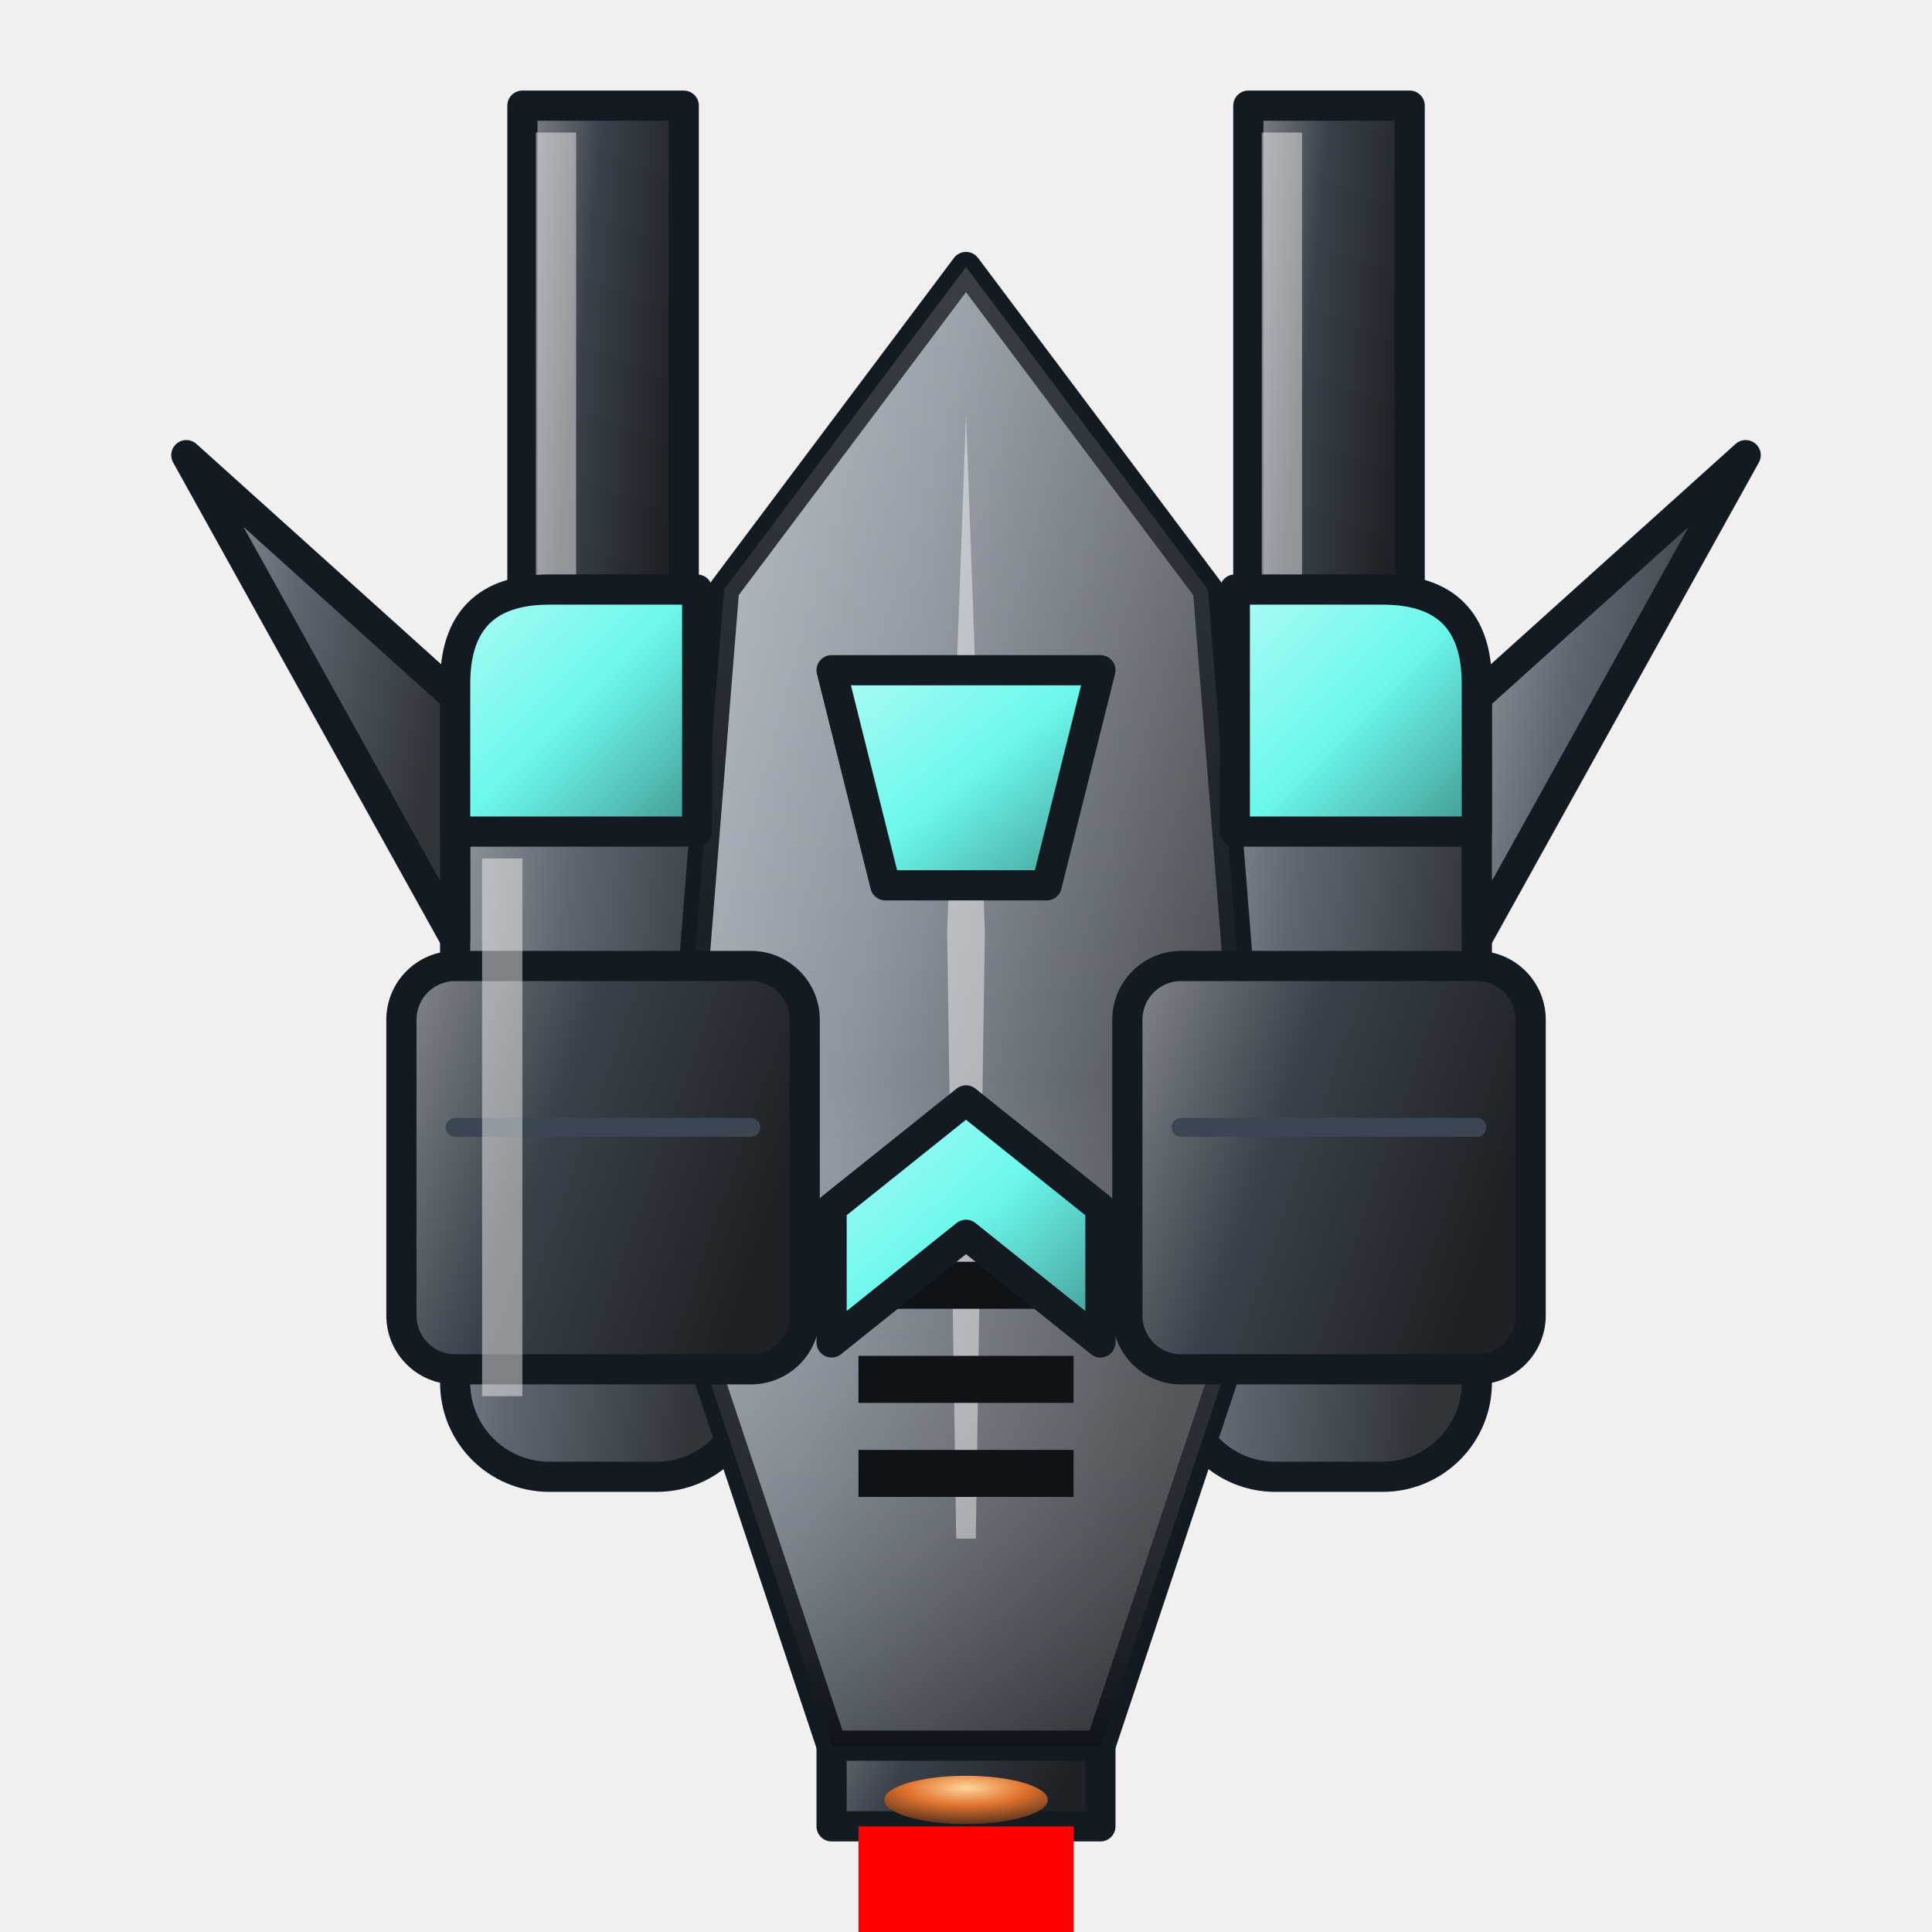
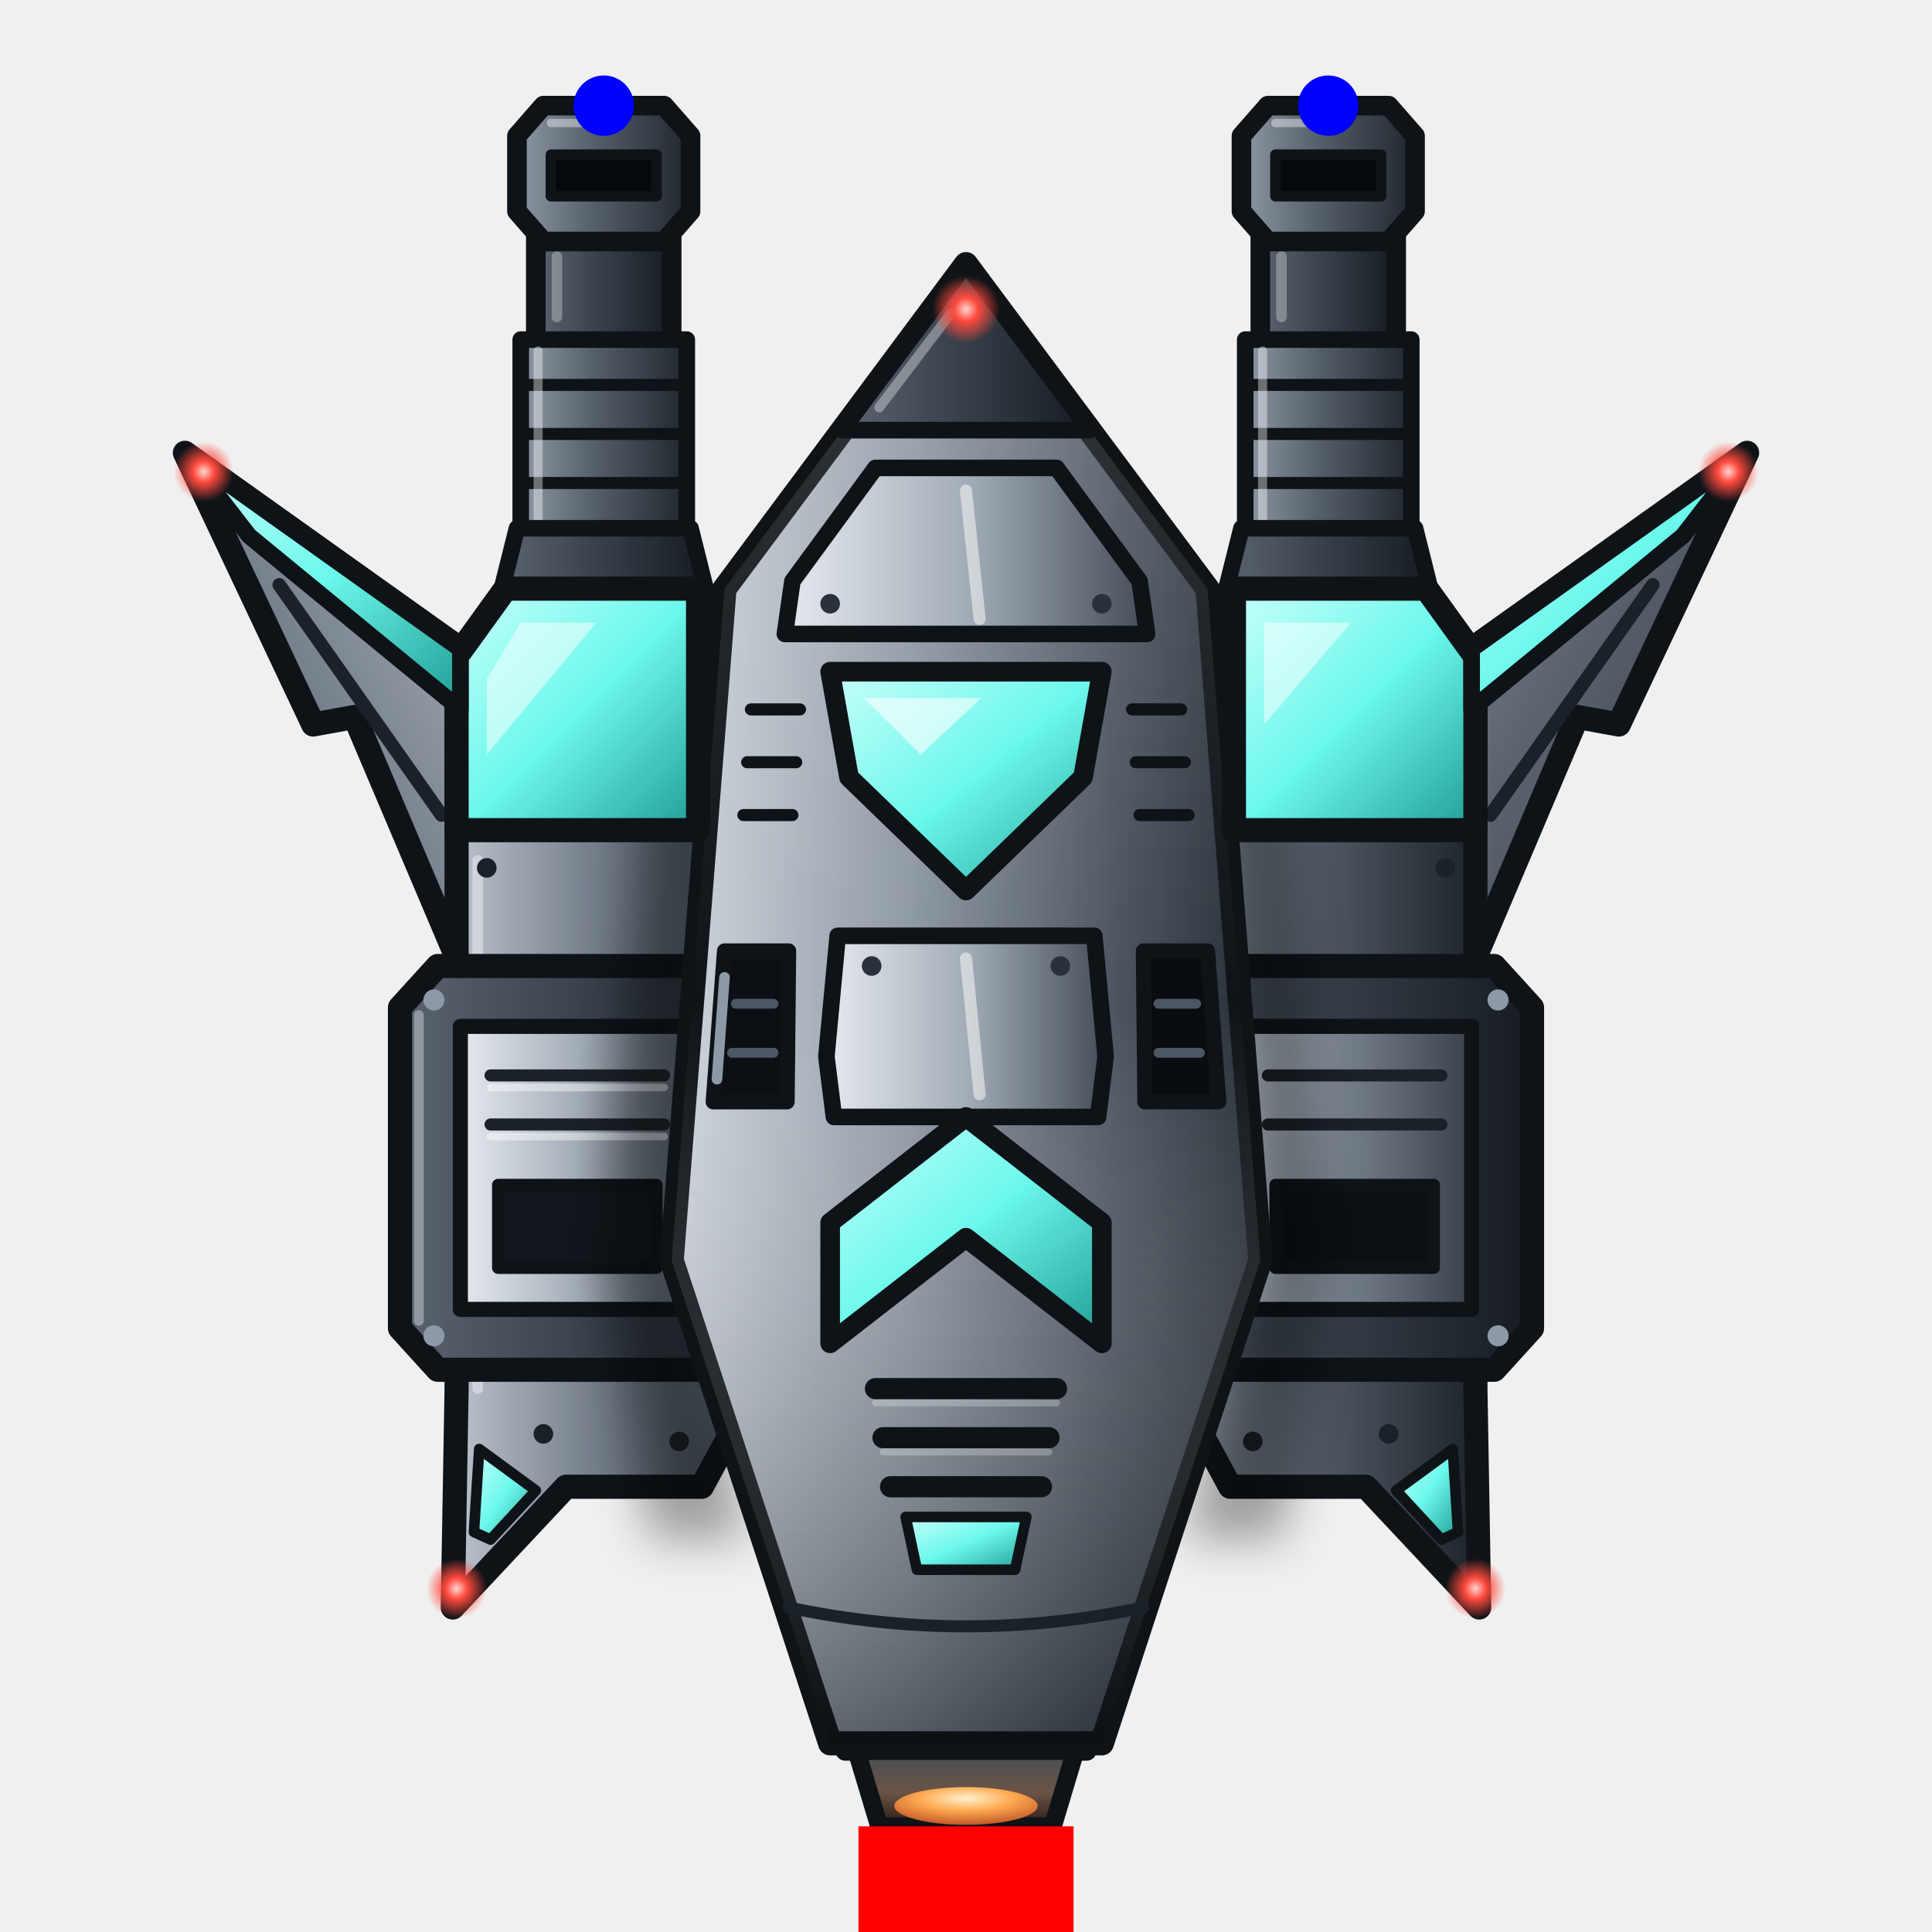
<svg xmlns="http://www.w3.org/2000/svg" viewBox="0 0 256 256">
  <defs>
-     <radialGradient id="glass" cx="0.35" cy="0.28" r="0.85">
-       <stop offset="0" stop-color="#8fd0f0" />
-       <stop offset="0.35" stop-color="#2f6a92" />
-       <stop offset="1" stop-color="#0b1824" />
+     <linearGradient id="body" x1="0" y1="0" x2="1" y2="0">
+       <stop offset="0" stop-color="#cfd5dc" />
+       <stop offset="0.4" stop-color="#8f99a4" />
+       <stop offset="0.75" stop-color="#4c5560" />
+       <stop offset="1" stop-color="#262c34" />
+     </linearGradient>
+     <linearGradient id="plate" x1="0" y1="0" x2="1" y2="0">
+       <stop offset="0" stop-color="#e6eaef" />
+       <stop offset="0.5" stop-color="#a3adb7" />
+       <stop offset="1" stop-color="#454e58" />
+     </linearGradient>
+     <linearGradient id="shadeV" x1="0" y1="0" x2="0" y2="1">
+       <stop offset="0" stop-color="#ffffff" stop-opacity="0.16" />
+       <stop offset="0.5" stop-color="#ffffff" stop-opacity="0" />
+       <stop offset="1" stop-color="#05080c" stop-opacity="0.45" />
+     </linearGradient>
+     <linearGradient id="bladeL" x1="1" y1="0" x2="0" y2="1">
+       <stop offset="0" stop-color="#aab3bd" />
+       <stop offset="0.6" stop-color="#6c7682" />
+       <stop offset="1" stop-color="#414a54" />
+     </linearGradient>
+     <linearGradient id="bladeR" x1="0" y1="0" x2="1" y2="1">
+       <stop offset="0" stop-color="#7a848f" />
+       <stop offset="0.6" stop-color="#48515b" />
+       <stop offset="1" stop-color="#242a31" />
+     </linearGradient>
+     <linearGradient id="dark" x1="0" y1="0" x2="1" y2="0">
+       <stop offset="0" stop-color="#5a6470" />
+       <stop offset="0.5" stop-color="#363e48" />
+       <stop offset="1" stop-color="#161b21" />
+     </linearGradient>
+     <linearGradient id="bell" x1="0" y1="0" x2="0" y2="1">
+       <stop offset="0" stop-color="#474e58" />
+       <stop offset="0.55" stop-color="#6a5445" />
+       <stop offset="1" stop-color="#2a1a14" />
+     </linearGradient>
+     <radialGradient id="nozzle" cx="0.5" cy="0.3" r="0.8">
+       <stop offset="0" stop-color="#fff1cf" />
+       <stop offset="0.4" stop-color="#ffab52" />
+       <stop offset="1" stop-color="#b3431c" />
    </radialGradient>
-     <linearGradient id="shade" x1="0" y1="0" x2="0" y2="1">
-       <stop offset="0" stop-color="#ffffff" stop-opacity="0.16" />
-       <stop offset="0.55" stop-color="#ffffff" stop-opacity="0" />
-       <stop offset="1" stop-color="#05080c" stop-opacity="0.38" />
+     <linearGradient id="accent-fill" x1="0" y1="0" x2="1" y2="1">
+       <stop id="accent-light" offset="0" stop-color="#c8fffa" />
+       <stop id="accent-base" offset="0.5" stop-color="#6cf8ec" />
+       <stop id="accent-dark" offset="1" stop-color="#1f9c93" />
    </linearGradient>
-     <radialGradient id="nozzle" cx="0.5" cy="0.25" r="0.9">
-       <stop offset="0" stop-color="#ffd59a" />
-       <stop offset="0.4" stop-color="#e2742f" />
-       <stop offset="1" stop-color="#2a1a14" />
+     <radialGradient id="lamp-red" cx="0.5" cy="0.5" r="0.5">
+       <stop offset="0" stop-color="#ffd6d0" />
+       <stop offset="0.35" stop-color="#ff4a3d" />
+       <stop offset="1" stop-color="#ff4a3d" stop-opacity="0" />
    </radialGradient>
-     <linearGradient id="l3a414a" x1="0" y1="0" x2="1" y2="0.35">
-       <stop offset="0" stop-color="#85898f" />
-       <stop offset="0.45" stop-color="#3a414a" />
-       <stop offset="1" stop-color="#1e2226" />
+     <filter id="soft" x="-30%" y="-30%" width="160%" height="160%">
+       <feGaussianBlur stdDeviation="3" />
+     </filter>
+     <linearGradient id="podL" x1="0" y1="0" x2="1" y2="0">
+       <stop offset="0" stop-color="#bcc4cd" />
+       <stop offset="0.45" stop-color="#77818d" />
+       <stop offset="1" stop-color="#39414b" />
    </linearGradient>
-     <linearGradient id="l5d6670" x1="0" y1="0" x2="1" y2="0.35">
-       <stop offset="0" stop-color="#9ba0a6" />
-       <stop offset="0.45" stop-color="#5d6670" />
-       <stop offset="1" stop-color="#30353a" />
+     <linearGradient id="podR" x1="0" y1="0" x2="1" y2="0">
+       <stop offset="0" stop-color="#8c96a1" />
+       <stop offset="0.45" stop-color="#525b66" />
+       <stop offset="1" stop-color="#1d2329" />
    </linearGradient>
-     <linearGradient id="l8a929c" x1="0" y1="0" x2="1" y2="0.35">
-       <stop offset="0" stop-color="#b6bbc2" />
-       <stop offset="0.45" stop-color="#8a929c" />
-       <stop offset="1" stop-color="#484c51" />
-     </linearGradient>
-     <linearGradient id="accent-fill" x1="0" y1="0" x2="1" y2="1">
-       <stop id="accent-light" offset="0" stop-color="#aefbf5" />
-       <stop id="accent-base" offset="0.5" stop-color="#6cf8ec" />
-       <stop id="accent-dark" offset="1" stop-color="#41958e" />
+     <linearGradient id="sleeve" x1="0" y1="0" x2="1" y2="0">
+       <stop offset="0" stop-color="#8f99a5" />
+       <stop offset="0.45" stop-color="#545e69" />
+       <stop offset="1" stop-color="#20262d" />
    </linearGradient>
  </defs>
-   <g id="hull" stroke="#141a22" stroke-width="4" stroke-linejoin="round" stroke-linecap="round">
-     <rect x="69.22" y="14" width="21.38" height="78.38" fill="url(#l3a414a)" />
-     <rect x="165.41" y="14" width="21.38" height="78.38" fill="url(#l3a414a)" />
-     <rect x="60.31" y="78.12" width="39.19" height="117.56" rx="12.47" fill="url(#l5d6670)" />
-     <rect x="156.5" y="78.12" width="39.19" height="117.56" rx="12.47" fill="url(#l5d6670)" />
-     <rect x="110.19" y="217.06" width="35.62" height="24.94" fill="url(#l3a414a)" />
-     <path d="M128 35.38 L160.06 78.12 L167.19 167.19 L145.81 231.31 L110.19 231.31 L88.81 167.19 L95.94 78.12 Z" fill="url(#l8a929c)" />
-     <path d="M128 35.38 L160.06 78.12 L167.19 167.19 L145.81 231.31 L110.19 231.31 L88.81 167.19 L95.94 78.12 Z" fill="url(#shade)" stroke="none" />
-     <path d="M128 54.97 L130.5 123.55 L129.3 203.88 L126.7 203.88 L125.5 123.55 Z" fill="#ffffff" fill-opacity="0.45" stroke="none" />
-     <path d="M60.31 92.38 L24.69 60.31 L60.31 124.44 Z" fill="url(#l5d6670)" />
-     <path d="M195.69 92.38 L231.31 60.31 L195.69 124.44 Z" fill="url(#l5d6670)" />
-     <rect x="53.19" y="128" width="53.44" height="53.44" rx="7.12" fill="url(#l3a414a)" />
-     <rect x="149.38" y="128" width="53.44" height="53.44" rx="7.12" fill="url(#l3a414a)" />
-     <path d="M60.31 149.38 L99.5 149.38 M156.5 149.38 L195.69 149.38" fill="none" stroke="#3b4652" stroke-width="2.5" />
-     <rect x="113.75" y="167.19" width="28.5" height="6.23" fill="#0e1318" stroke="none" />
-     <rect x="113.75" y="179.66" width="28.5" height="6.23" fill="#0e1318" stroke="none" />
-     <rect x="113.75" y="192.12" width="28.5" height="6.23" fill="#0e1318" stroke="none" />
-     <rect x="71" y="17.56" width="5.34" height="71.25" fill="#ffffff" fill-opacity="0.45" stroke="none" />
-     <rect x="167.19" y="17.56" width="5.34" height="71.25" fill="#ffffff" fill-opacity="0.45" stroke="none" />
-     <rect x="63.88" y="113.75" width="5.34" height="71.25" fill="#ffffff" fill-opacity="0.45" stroke="none" />
-     <ellipse cx="128" cy="238.5" rx="10.83" ry="3.2" fill="url(#nozzle)" stroke="none" />
+   <g id="gun-1" stroke="#0e1318" stroke-width="2.6" stroke-linejoin="round" stroke-linecap="round">
+     <path d="M71 28 L89 28 L89 100 L71 100 Z" fill="url(#dark)" />
+     <path d="M73.8 34 L73.8 42 M73.8 80 L73.8 97" fill="none" stroke="#ffffff" stroke-opacity="0.3" stroke-width="1.4" />
+     <path d="M69 45 L91 45 L91 76 L69 76 Z" fill="url(#sleeve)" stroke-width="2.2" />
+     <path d="M69.5 51 L90.5 51 M69.5 57.5 L90.5 57.5 M69.5 64 L90.5 64 M69.5 70.5 L90.5 70.5" fill="none" stroke-width="1.6" />
+     <path d="M71.3 46.5 L71.3 74.5" fill="none" stroke="#ffffff" stroke-opacity="0.4" stroke-width="1.2" />
+     <path d="M72 14 L88 14 L91.5 18 L91.5 28 L88 32 L72 32 L68.5 28 L68.5 18 Z" fill="url(#sleeve)" />
+     <path d="M73 20.5 L87 20.5 L87 26 L73 26 Z" fill="#05080c" stroke-width="1.4" />
+     <path d="M73 16.3 L80 16.3" fill="none" stroke="#ffffff" stroke-opacity="0.4" stroke-width="1.1" />
  </g>
-   <g id="accent" stroke="#141a22" stroke-width="4" stroke-linejoin="round" stroke-linecap="round">
-     <path d="M60.31 110.19 L60.31 90.59 Q60.31 78.12 72.78 78.12 L92.38 78.12 L92.38 110.19 Z" fill="url(#accent-fill)" />
-     <path d="M163.62 110.19 L163.62 78.12 L183.22 78.12 Q195.69 78.12 195.69 90.59 L195.69 110.19 Z" fill="url(#accent-fill)" />
-     <path d="M110.19 88.81 L145.81 88.81 L138.69 117.31 L117.31 117.31 Z" fill="url(#accent-fill)" />
-     <path d="M110.19 160.06 L128 145.81 L145.81 160.06 L145.81 177.88 L128 163.62 L110.19 177.88 Z" fill="url(#accent-fill)" />
+   <g id="gun-2" stroke="#0e1318" stroke-width="2.6" stroke-linejoin="round" stroke-linecap="round">
+     <path d="M167 28 L185 28 L185 100 L167 100 Z" fill="url(#dark)" />
+     <path d="M169.8 34 L169.8 42 M169.8 80 L169.8 97" fill="none" stroke="#ffffff" stroke-opacity="0.3" stroke-width="1.4" />
+     <path d="M165 45 L187 45 L187 76 L165 76 Z" fill="url(#sleeve)" stroke-width="2.2" />
+     <path d="M165.5 51 L186.5 51 M165.5 57.5 L186.5 57.5 M165.5 64 L186.5 64 M165.5 70.5 L186.5 70.5" fill="none" stroke-width="1.6" />
+     <path d="M167.3 46.5 L167.3 74.5" fill="none" stroke="#ffffff" stroke-opacity="0.4" stroke-width="1.2" />
+     <path d="M168 14 L184 14 L187.5 18 L187.5 28 L184 32 L168 32 L164.5 28 L164.5 18 Z" fill="url(#sleeve)" />
+     <path d="M169 20.5 L183 20.5 L183 26 L169 26 Z" fill="#05080c" stroke-width="1.4" />
+     <path d="M169 16.3 L176 16.3" fill="none" stroke="#ffffff" stroke-opacity="0.4" stroke-width="1.1" />
+   </g>
+   <g id="hull" stroke="#0e1318" stroke-width="3.2" stroke-linejoin="round" stroke-linecap="round">
+     <path d="M61 86 L24.5 60 L41.5 96 L47 95 L61 128 Z" fill="url(#bladeL)" />
+     <path d="M195 86 L231.5 60 L214.5 96 L209 95 L195 128 Z" fill="url(#bladeR)" />
+     <path d="M58.5 108 L37 77.5 M197.5 108 L219 77.5" fill="none" stroke="#1b2128" stroke-width="1.8" />
+     <path d="M67 78 L93 78 L99.5 87 L99.5 185 L93 197 L75 197 L60 213 L60.5 184 L60.5 87 Z" fill="url(#podL)" />
+     <path d="M189 78 L163 78 L156.5 87 L156.5 185 L163 197 L181 197 L196 213 L195.5 184 L195.5 87 Z" fill="url(#podR)" />
+     <path d="M68.5 70 L91.5 70 L93.5 78 L66.5 78 Z" fill="url(#dark)" stroke-width="2.2" />
+     <path d="M187.5 70 L164.5 70 L162.5 78 L189.5 78 Z" fill="url(#dark)" stroke-width="2.2" />
+     <path d="M61.5 149 L98.5 149 M194.5 149 L157.5 149" fill="none" stroke="#1b2128" stroke-width="1.6" />
+     <path d="M62 150.6 L92 150.6" fill="none" stroke="#ffffff" stroke-opacity="0.4" stroke-width="1" />
+     <path d="M66 156 L86 156 L86 182 L66 182 Z" fill="#11161c" stroke-width="1.8" />
+     <path d="M190 156 L170 156 L170 182 L190 182 Z" fill="#0c1015" stroke-width="1.8" />
+     <path d="M69 162.5 L83 162.5 M69 169 L83 169 M69 175.5 L83 175.5 M187 162.5 L173 162.5 M187 169 L173 169 M187 175.5 L173 175.5" fill="none" stroke="#4d5763" stroke-width="1.5" />
+     <path d="M63.3 114 L63.3 184" fill="none" stroke="#ffffff" stroke-opacity="0.4" stroke-width="1.4" />
+     <g fill="#1b2128" stroke="none">
+       <circle cx="64.5" cy="115" r="1.3" />
+       <circle cx="93" cy="115" r="1.3" />
+       <circle cx="64.5" cy="144.5" r="1.3" />
+       <circle cx="72" cy="190" r="1.3" />
+       <circle cx="90" cy="191" r="1.3" />
+       <circle cx="191.5" cy="115" r="1.3" />
+       <circle cx="163" cy="115" r="1.3" />
+       <circle cx="191.5" cy="144.5" r="1.3" />
+       <circle cx="184" cy="190" r="1.3" />
+       <circle cx="166" cy="191" r="1.3" />
+     </g>
+     <path d="M58 128 L101 128 L106.5 133.5 L106.5 176 L101 181.5 L58 181.5 L53 176 L53 133.5 Z" fill="url(#dark)" />
+     <path d="M198 128 L155 128 L149.5 133.5 L149.5 176 L155 181.5 L198 181.5 L203 176 L203 133.5 Z" fill="url(#dark)" />
+     <path d="M61 136 L92 136 L92 173.5 L61 173.5 Z" fill="url(#plate)" stroke-width="2" />
+     <path d="M195 136 L164 136 L164 173.5 L195 173.5 Z" fill="url(#podL)" stroke-width="2" />
+     <path d="M65 142.5 L88 142.5 M65 149 L88 149 M191 142.5 L168 142.5 M191 149 L168 149" fill="none" stroke="#1b2128" stroke-width="1.6" />
+     <path d="M65 144.1 L88 144.1 M65 150.6 L88 150.6" fill="none" stroke="#ffffff" stroke-opacity="0.45" stroke-width="1" />
+     <path d="M66 157 L87 157 L87 168 L66 168 Z" fill="#11161c" stroke-width="1.6" />
+     <path d="M190 157 L169 157 L169 168 L190 168 Z" fill="#0c1015" stroke-width="1.6" />
+     <path d="M55.5 134.5 L55.5 175" fill="none" stroke="#ffffff" stroke-opacity="0.35" stroke-width="1.3" />
+     <g fill="#8d99a6" stroke="none">
+       <circle cx="57.5" cy="132.5" r="1.4" />
+       <circle cx="57.5" cy="177" r="1.4" />
+       <circle cx="198.5" cy="132.5" r="1.4" />
+       <circle cx="198.5" cy="177" r="1.4" />
+     </g>
+     <path d="M97 82 L90 167 L99 204 L86 204 L80 167 L87 82 Z M159 82 L166 167 L157 204 L170 204 L176 167 L169 82 Z" fill="#05080c" fill-opacity="0.34" stroke="none" filter="url(#soft)" />
+     <path d="M110.5 218 L145.5 218 L144 232 L112 232 Z" fill="url(#dark)" stroke-width="2.6" />
+     <path d="M111.5 223 L144.5 223 M112 227.5 L144 227.5" fill="none" stroke-width="1.6" />
+     <path d="M113.5 232 L142.5 232 L139.5 242 L116.5 242 Z" fill="url(#bell)" stroke-width="2.4" />
+     <ellipse cx="128" cy="239.3" rx="9.5" ry="2.5" fill="url(#nozzle)" stroke="none" />
+     <path d="M128 35 L160 78 L167 167 L146 231 L110 231 L89 167 L96 78 Z" fill="url(#body)" />
+     <path d="M128 35 L160 78 L167 167 L146 231 L110 231 L89 167 L96 78 Z" fill="url(#shadeV)" stroke="none" />
+     <path d="M128 35 L144.4 57 L111.6 57 Z" fill="url(#dark)" stroke-width="2.2" />
+     <path d="M126 41.5 L116.5 54" fill="none" stroke="#ffffff" stroke-opacity="0.35" stroke-width="1.3" />
+     <path d="M116 62 L140 62 L151 77 L152 84 L104 84 L105 77 Z" fill="url(#plate)" stroke-width="2.2" />
+     <path d="M111 124 L145 124 L146.5 140 L145.5 148 L110.5 148 L109.5 140 Z" fill="url(#plate)" stroke-width="2.2" />
+     <path d="M128 65 L129.8 82 M128 127 L129.8 145" fill="none" stroke="#ffffff" stroke-opacity="0.5" stroke-width="1.6" />
+     <g fill="#2a313a" stroke="none">
+       <circle cx="110" cy="80" r="1.3" />
+       <circle cx="115.5" cy="128" r="1.3" />
+       <circle cx="146" cy="80" r="1.3" />
+       <circle cx="140.5" cy="128" r="1.3" />
+     </g>
+     <path d="M99.5 94 L106 94 M99 101 L105.5 101 M98.5 108 L105 108 M156.5 94 L150 94 M157 101 L150.5 101 M157.5 108 L151 108" fill="none" stroke-width="1.6" />
+     <path d="M96 126 L104.5 126 L104.3 146 L94.5 146 Z" fill="#0c1015" stroke-width="2" />
+     <path d="M160 126 L151.5 126 L151.7 146 L161.5 146 Z" fill="#090c10" stroke-width="2" />
+     <path d="M96 129.5 L95 143" fill="none" stroke="#8d99a6" stroke-width="1.4" />
+     <path d="M97.5 133 L102.5 133 M97 139.5 L102.5 139.5 M158.5 133 L153.5 133 M159 139.5 L153.5 139.5" fill="none" stroke="#4d5763" stroke-width="1.3" />
+     <path d="M116 184 L140 184 M117 190.5 L139 190.5 M118 197 L138 197" fill="none" stroke-width="2.8" />
+     <path d="M116 185.9 L140 185.9 M117 192.4 L139 192.4" fill="none" stroke="#ffffff" stroke-opacity="0.25" stroke-width="0.9" />
+     <path d="M104.5 213 Q128 218 151.5 213" fill="none" stroke="#1b2128" stroke-width="1.6" />
+   </g>
+   <g id="accent" stroke="#0e1318" stroke-width="3.2" stroke-linejoin="round">
+     <path d="M60.5 110 L60.5 87 L67 78 L92.5 78 L92.5 110 Z" fill="url(#accent-fill)" />
+     <path d="M195.5 110 L195.5 87 L189 78 L163.5 78 L163.5 110 Z" fill="url(#accent-fill)" />
+     <path d="M64.5 90 L69 82.5 L79 82.5 L64.5 100 Z M167.5 82.5 L179 82.5 L167.5 96 Z" fill="#ffffff" fill-opacity="0.5" stroke="none" />
+     <path d="M110 89 L146 89 L143.5 103 L128 118 L112.5 103 Z" fill="url(#accent-fill)" stroke-width="2.6" />
+     <path d="M114.5 92.5 L130 92.5 L122 100 Z" fill="#ffffff" fill-opacity="0.6" stroke="none" />
+     <path d="M120 201 L136 201 L134.5 208 L121.5 208 Z" fill="url(#accent-fill)" stroke-width="1.4" />
+     <path d="M63.5 192 L71 197.5 L65 204 L62.8 203 Z" fill="url(#accent-fill)" stroke-width="1.4" />
+     <path d="M192.5 192 L185 197.5 L191 204 L193.2 203 Z" fill="url(#accent-fill)" stroke-width="1.4" />
+     <path d="M110 162 L128 148 L146 162 L146 178 L128 164 L110 178 Z" fill="url(#accent-fill)" stroke-width="2.6" />
+     <path d="M61 86 L24.5 60 L33 71 L61 94 Z" fill="url(#accent-fill)" stroke-width="2.2" />
+     <path d="M195 86 L231.5 60 L223 71 L195 94 Z" fill="url(#accent-fill)" stroke-width="2.2" />
+   </g>
+   <g id="lamps">
+     <circle cx="128" cy="41" r="4.5" fill="url(#lamp-red)" />
+     <circle cx="60.5" cy="210.5" r="4" fill="url(#lamp-red)" />
+     <circle cx="195.5" cy="210.5" r="4" fill="url(#lamp-red)" />
+     <circle cx="27" cy="62.5" r="4" fill="url(#lamp-red)" />
+     <circle cx="229" cy="62.5" r="4" fill="url(#lamp-red)" />
  </g>
  <g id="anchors">
    <line id="flame-main-1" x1="128" y1="242" x2="128" y2="295.44" stroke="#ff0000" stroke-width="28.5" />
+     <circle id="muzzle-1" cx="80" cy="14" r="4" fill="#0000ff" />
+     <circle id="muzzle-2" cx="176" cy="14" r="4" fill="#0000ff" />
  </g>
</svg>
